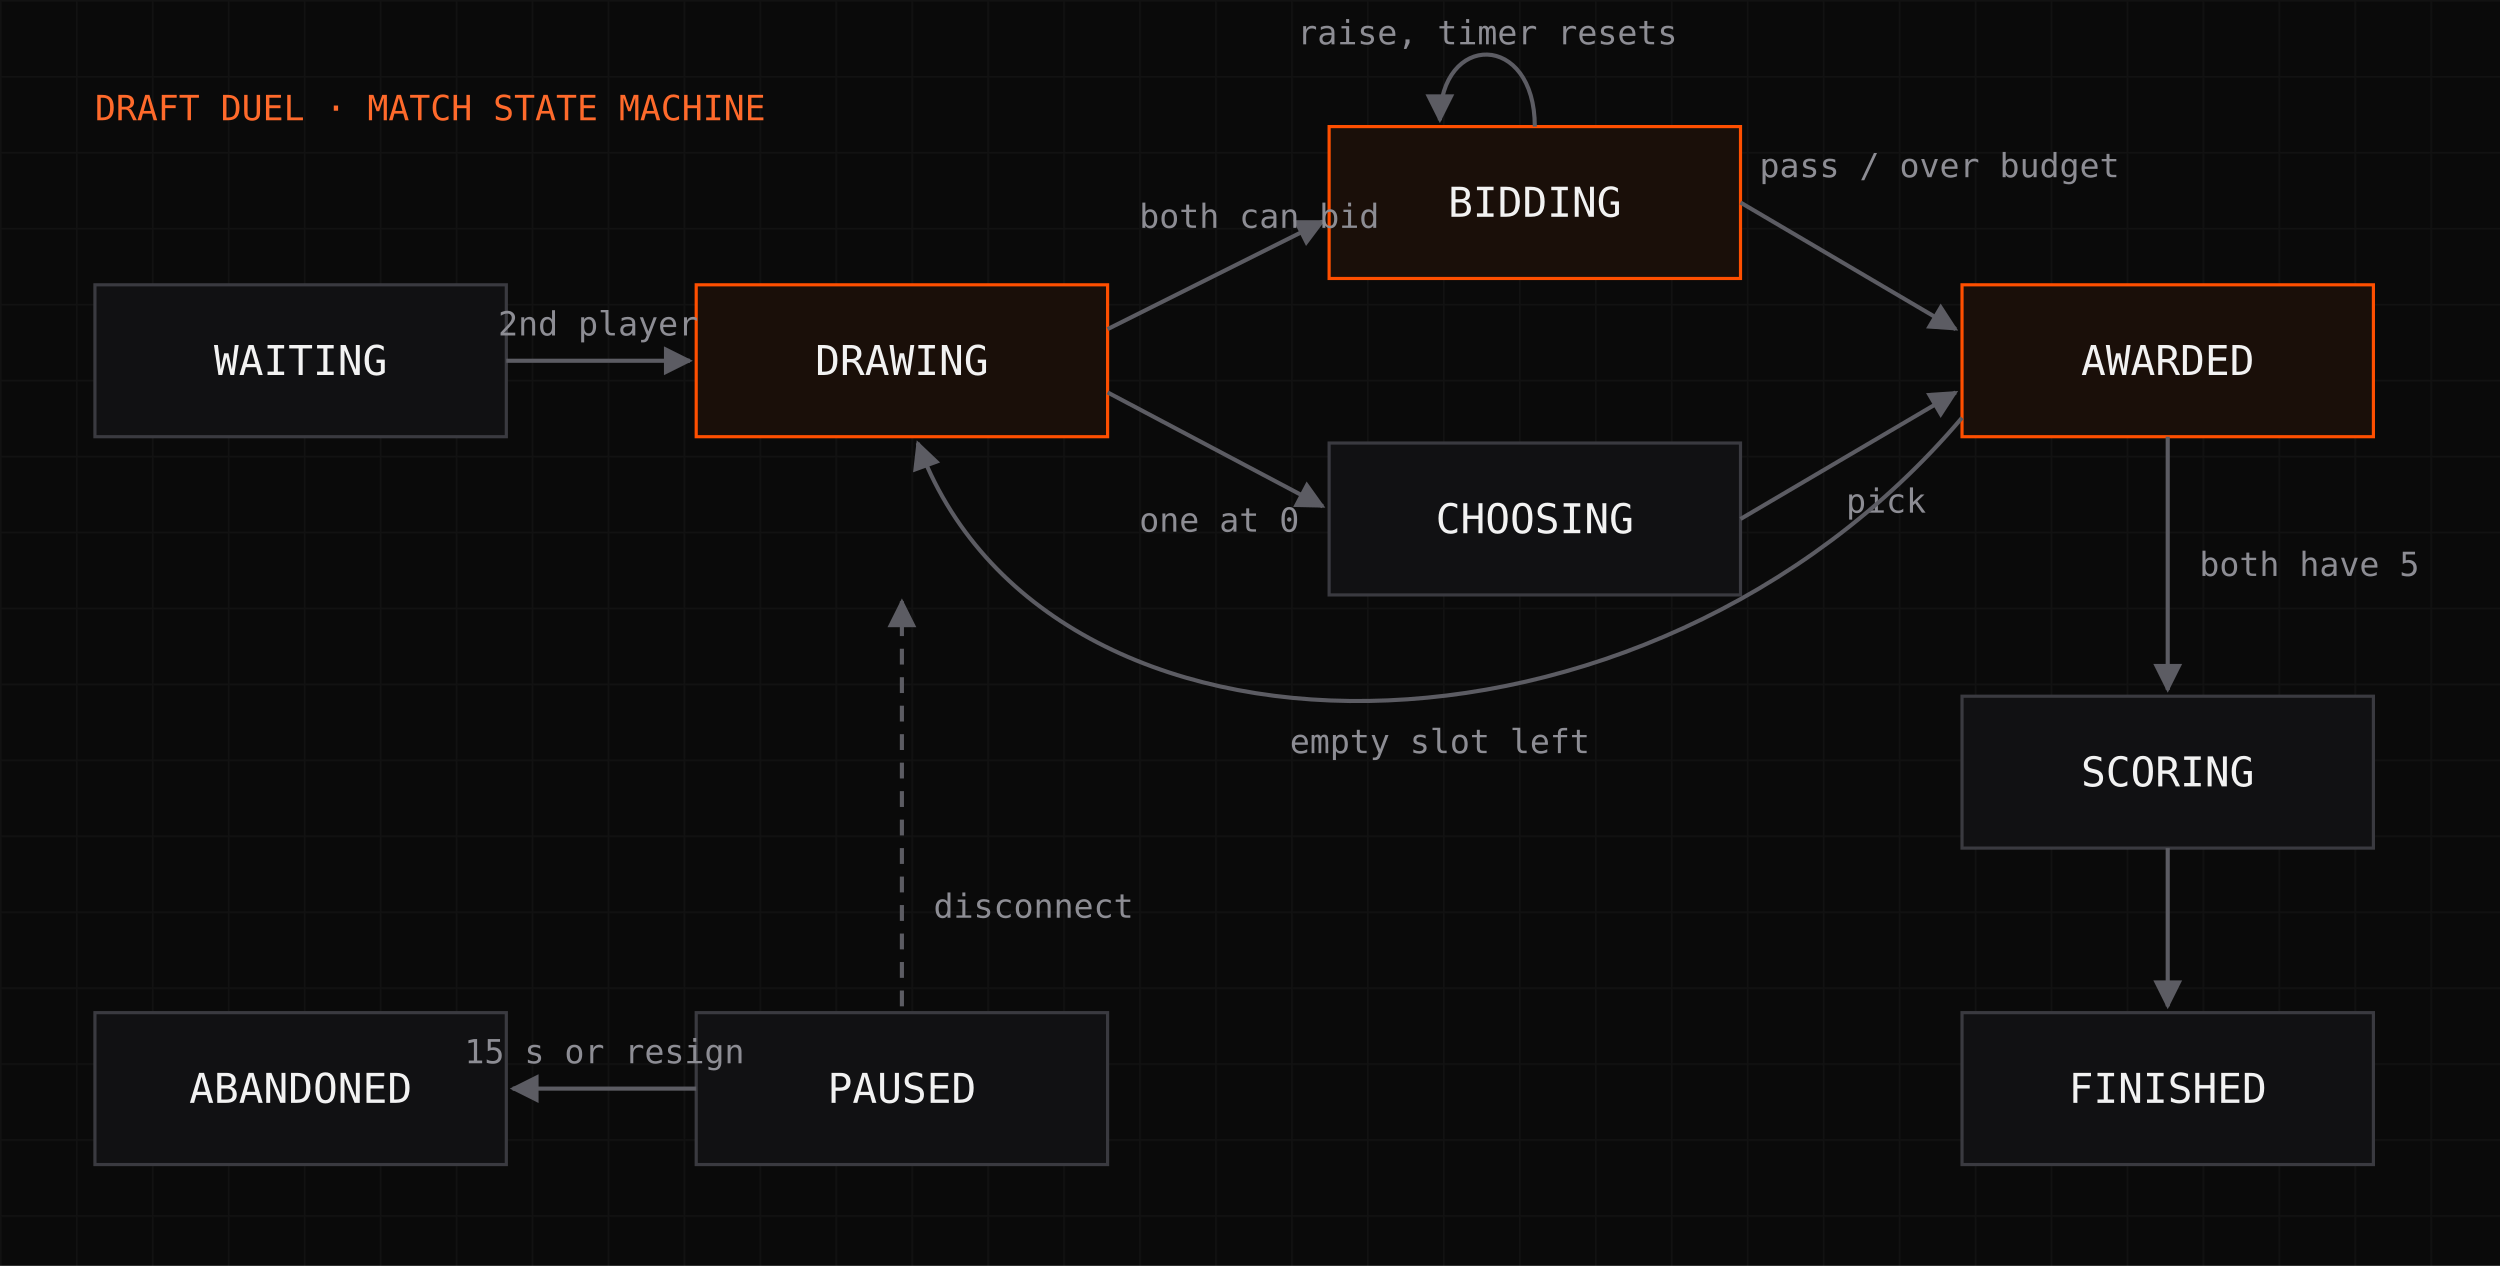
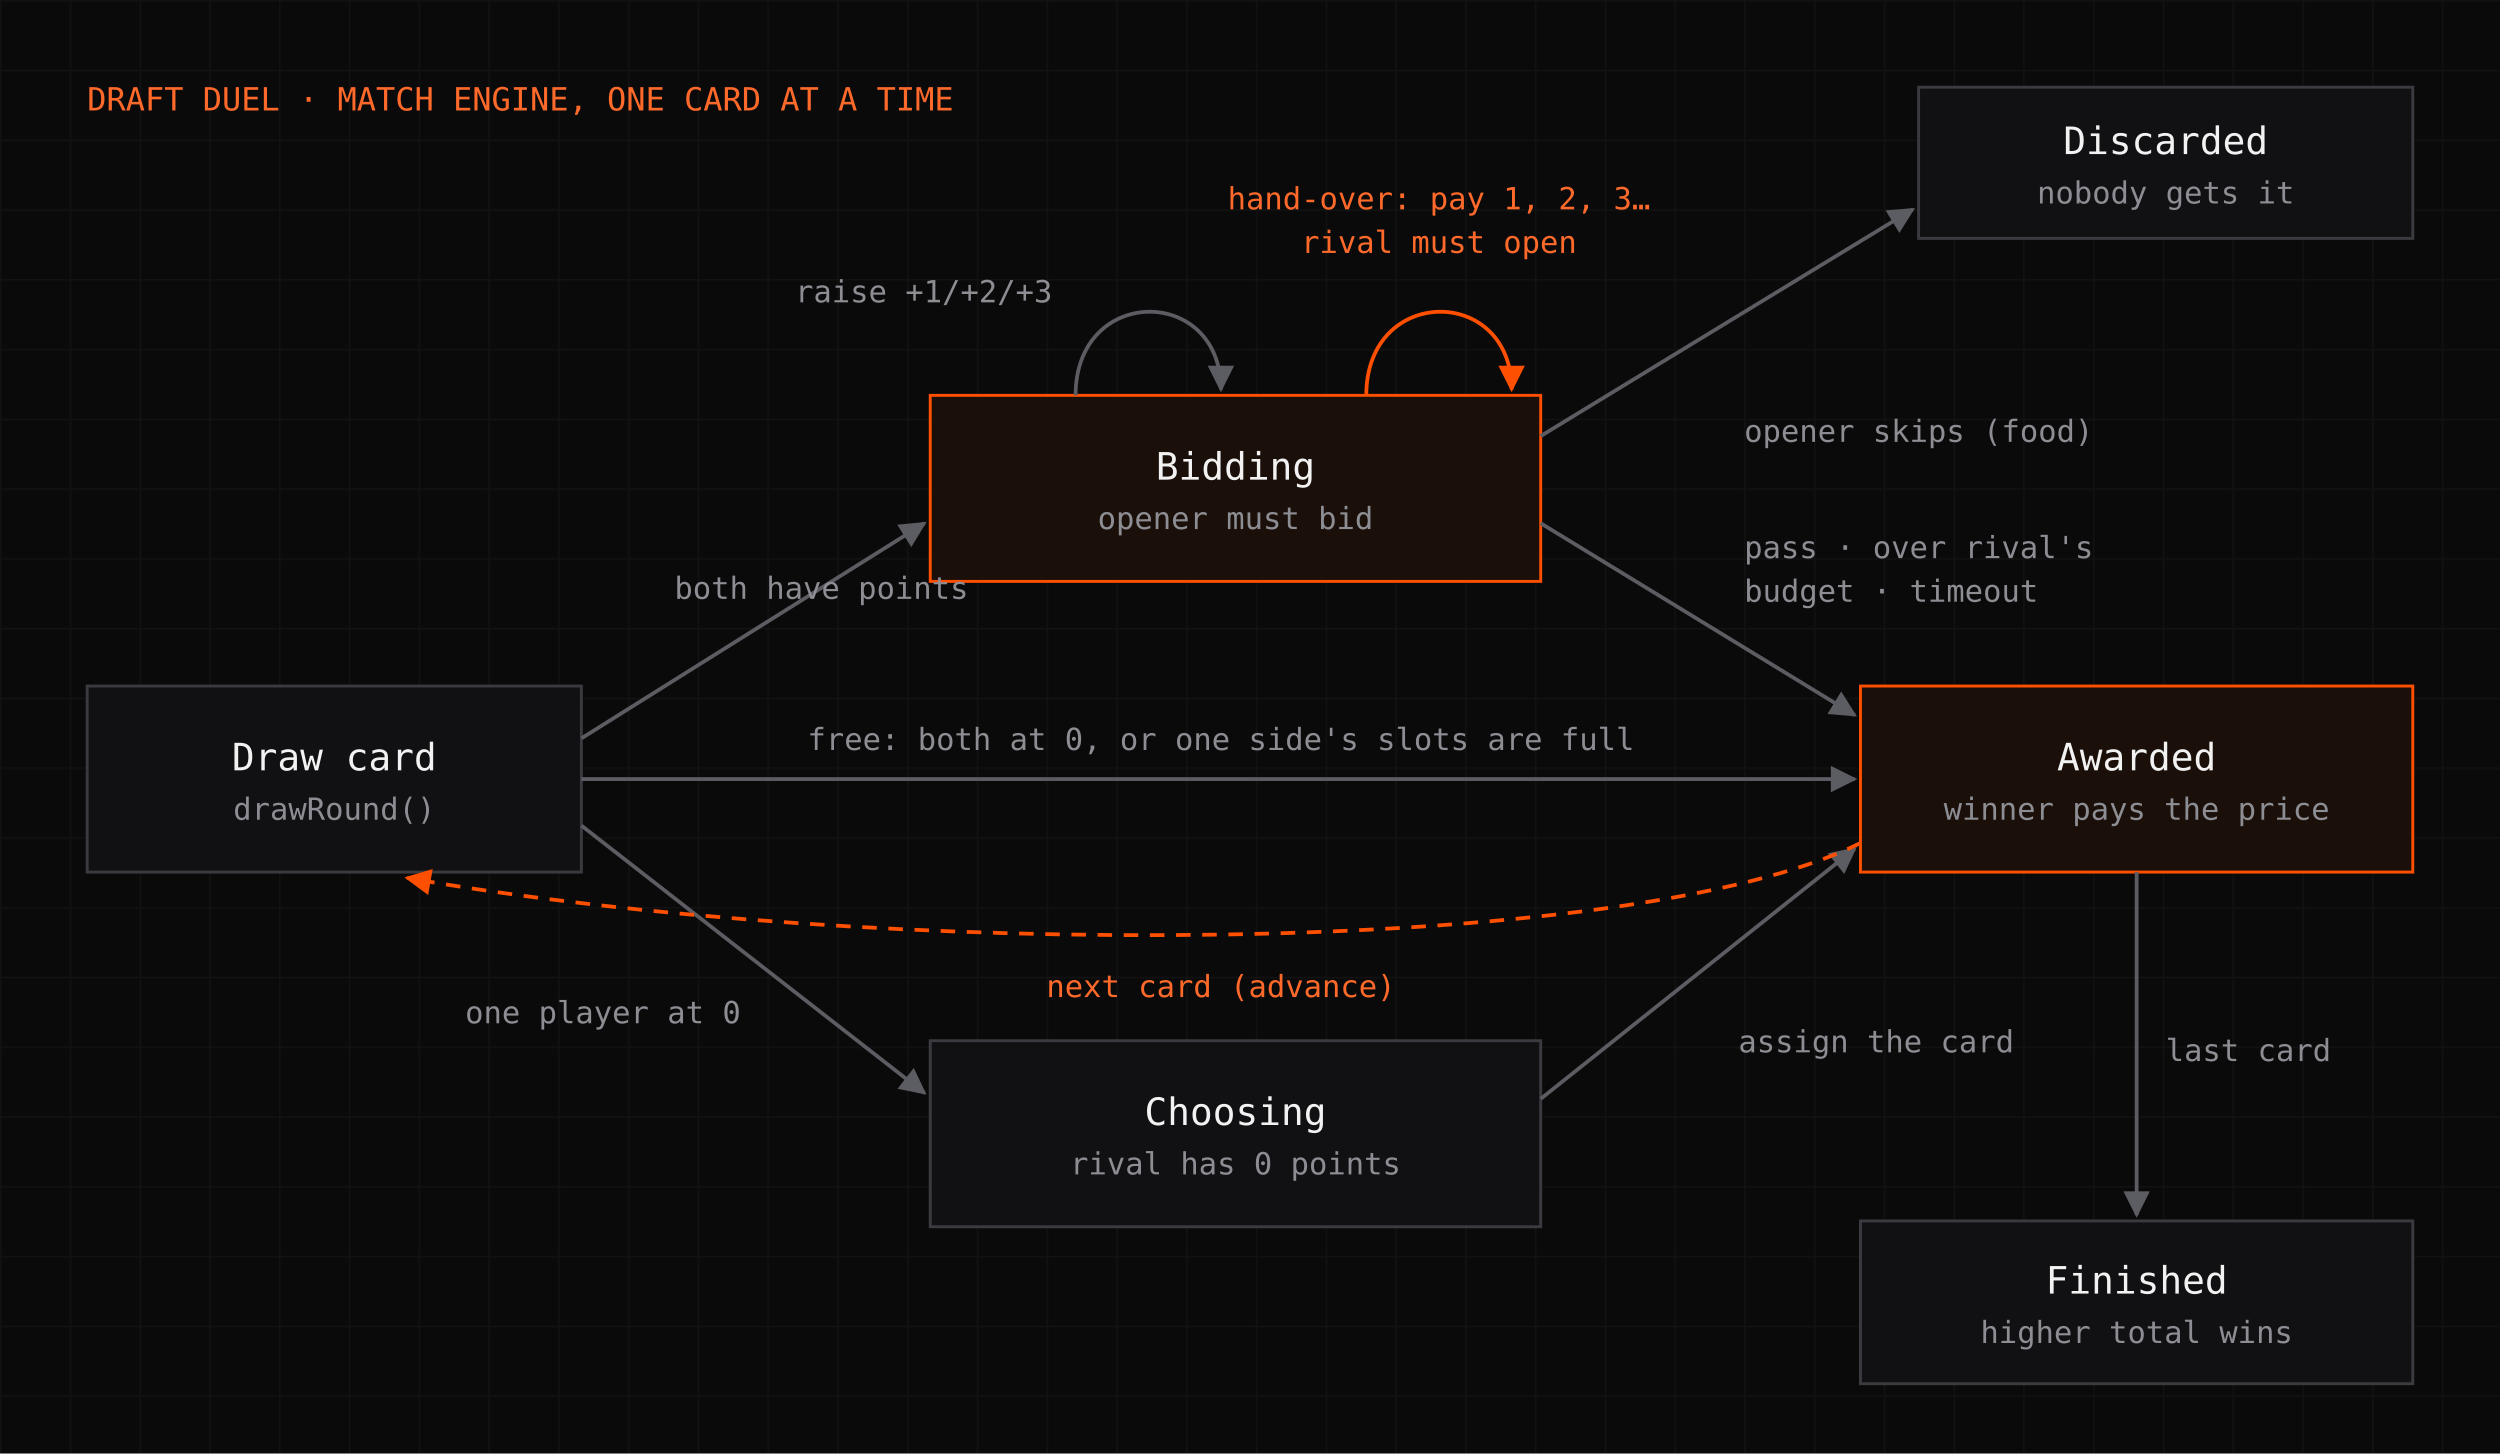
- <svg xmlns="http://www.w3.org/2000/svg" viewBox="0 0 790 400" width="790" height="400" role="img" aria-label="Draft Duel match state machine from waiting to finished, with pause and abandon">
+ <svg xmlns="http://www.w3.org/2000/svg" viewBox="0 0 860 500" width="860" height="500" role="img" aria-label="Draft Duel match engine: each card is drawn, then bid on or chosen, awarded or discarded, until the match finishes">
  <defs>
    <marker id="a" viewBox="0 0 10 10" refX="9" refY="5" markerWidth="7" markerHeight="7" orient="auto-start-reverse">
      <path d="M0 0L10 5L0 10z" fill="#5c5c63" />
    </marker>
    <marker id="b" viewBox="0 0 10 10" refX="9" refY="5" markerWidth="7" markerHeight="7" orient="auto-start-reverse">
      <path d="M0 0L10 5L0 10z" fill="#ff4f00" />
    </marker>
+     <marker id="t" viewBox="0 0 12 12" refX="11" refY="6" markerWidth="11" markerHeight="11" orient="auto-start-reverse">
+       <path d="M1 1L11 6L1 11z" fill="#0a0a0a" stroke="#5c5c63" stroke-width="1.2" />
+     </marker>
    <pattern id="g" width="24" height="24" patternUnits="userSpaceOnUse">
      <path d="M24 0H0V24" fill="none" stroke="#ffffff" stroke-opacity=".035" />
    </pattern>
  </defs>
-   <rect width="790" height="400" fill="#0a0a0a" />
-   <rect width="790" height="400" fill="url(#g)" />
+   <rect width="860" height="500" fill="#0a0a0a" />
+   <rect width="860" height="500" fill="url(#g)" />
  <g font-family="JetBrains Mono, ui-monospace, Menlo, Consolas, monospace">
-     <text x="30" y="38" font-size="11" fill="#ff6a2b" text-anchor="start">DRAFT DUEL · MATCH STATE MACHINE</text>
-     <rect x="30" y="90" width="130" height="48" fill="#111113" stroke="#3a3a40" />
-     <text x="95.0" y="118.5" text-anchor="middle" font-size="13" fill="#f2f2f2">WAITING</text>
-     <rect x="220" y="90" width="130" height="48" fill="#1a0f09" stroke="#ff4f00" />
-     <text x="285.0" y="118.5" text-anchor="middle" font-size="13" fill="#f2f2f2">DRAWING</text>
-     <rect x="420" y="40" width="130" height="48" fill="#1a0f09" stroke="#ff4f00" />
-     <text x="485.0" y="68.5" text-anchor="middle" font-size="13" fill="#f2f2f2">BIDDING</text>
-     <rect x="420" y="140" width="130" height="48" fill="#111113" stroke="#3a3a40" />
-     <text x="485.0" y="168.5" text-anchor="middle" font-size="13" fill="#f2f2f2">CHOOSING</text>
-     <rect x="620" y="90" width="130" height="48" fill="#1a0f09" stroke="#ff4f00" />
-     <text x="685.0" y="118.5" text-anchor="middle" font-size="13" fill="#f2f2f2">AWARDED</text>
-     <rect x="620" y="220" width="130" height="48" fill="#111113" stroke="#3a3a40" />
-     <text x="685.0" y="248.5" text-anchor="middle" font-size="13" fill="#f2f2f2">SCORING</text>
-     <rect x="620" y="320" width="130" height="48" fill="#111113" stroke="#3a3a40" />
-     <text x="685.0" y="348.5" text-anchor="middle" font-size="13" fill="#f2f2f2">FINISHED</text>
-     <rect x="220" y="320" width="130" height="48" fill="#111113" stroke="#3a3a40" />
-     <text x="285.0" y="348.5" text-anchor="middle" font-size="13" fill="#f2f2f2">PAUSED</text>
-     <rect x="30" y="320" width="130" height="48" fill="#111113" stroke="#3a3a40" />
-     <text x="95.0" y="348.5" text-anchor="middle" font-size="13" fill="#f2f2f2">ABANDONED</text>
-     <line x1="160" y1="114" x2="218" y2="114" stroke="#5c5c63" stroke-width="1.3" marker-end="url(#a)" />
-     <text x="189" y="106" text-anchor="middle" font-size="10.5" fill="#8d8d94">2nd player</text>
-     <line x1="350" y1="104" x2="418" y2="70" stroke="#5c5c63" stroke-width="1.3" marker-end="url(#a)" />
-     <text x="360" y="72" text-anchor="start" font-size="10.5" fill="#8d8d94">both can bid</text>
-     <line x1="350" y1="124" x2="418" y2="160" stroke="#5c5c63" stroke-width="1.3" marker-end="url(#a)" />
-     <text x="360" y="168" text-anchor="start" font-size="10.5" fill="#8d8d94">one at 0</text>
-     <line x1="550" y1="64" x2="618" y2="104" stroke="#5c5c63" stroke-width="1.3" marker-end="url(#a)" />
-     <text x="556" y="56" text-anchor="start" font-size="10.5" fill="#8d8d94">pass / over budget</text>
-     <line x1="550" y1="164" x2="618" y2="124" stroke="#5c5c63" stroke-width="1.3" marker-end="url(#a)" />
-     <text x="596" y="162" text-anchor="middle" font-size="10.5" fill="#8d8d94">pick</text>
-     <path d="M620 132 C 520 250, 330 250, 290 140" fill="none" stroke="#5c5c63" stroke-width="1.3" marker-end="url(#a)" />
-     <text x="455" y="238" font-size="10.5" fill="#8d8d94" text-anchor="middle">empty slot left</text>
-     <line x1="685" y1="138" x2="685" y2="218" stroke="#5c5c63" stroke-width="1.3" marker-end="url(#a)" />
-     <text x="695" y="182" text-anchor="start" font-size="10.5" fill="#8d8d94">both have 5</text>
-     <line x1="685" y1="268" x2="685" y2="318" stroke="#5c5c63" stroke-width="1.3" marker-end="url(#a)" />
-     <line x1="285" y1="318" x2="285" y2="190" stroke="#5c5c63" stroke-width="1.3" marker-end="url(#a)" stroke-dasharray="5 4" />
-     <text x="295" y="290" text-anchor="start" font-size="10.5" fill="#8d8d94">disconnect</text>
-     <line x1="220" y1="344" x2="162" y2="344" stroke="#5c5c63" stroke-width="1.3" marker-end="url(#a)" />
-     <text x="191" y="336" text-anchor="middle" font-size="10.5" fill="#8d8d94">15 s or resign</text>
-     <path d="M485 40 C 485 10, 455 10, 455 38" fill="none" stroke="#5c5c63" stroke-width="1.3" marker-end="url(#a)" />
-     <text x="470" y="14" font-size="10.5" fill="#8d8d94" text-anchor="middle">raise, timer resets</text>
+     <text x="30" y="38" font-size="11" fill="#ff6a2b" text-anchor="start">DRAFT DUEL · MATCH ENGINE, ONE CARD AT A TIME</text>
+     <rect x="30" y="236" width="170" height="64" fill="#111113" stroke="#3a3a40" />
+     <text x="115.0" y="265.0" text-anchor="middle" font-size="13" fill="#f2f2f2">Draw card</text>
+     <text x="115.0" y="282.0" text-anchor="middle" font-size="10.5" fill="#8d8d94">drawRound()</text>
+     <rect x="320" y="136" width="210" height="64" fill="#1a0f09" stroke="#ff4f00" />
+     <text x="425.0" y="165.0" text-anchor="middle" font-size="13" fill="#f2f2f2">Bidding</text>
+     <text x="425.0" y="182.0" text-anchor="middle" font-size="10.5" fill="#8d8d94">opener must bid</text>
+     <rect x="320" y="358" width="210" height="64" fill="#111113" stroke="#3a3a40" />
+     <text x="425.0" y="387.0" text-anchor="middle" font-size="13" fill="#f2f2f2">Choosing</text>
+     <text x="425.0" y="404.0" text-anchor="middle" font-size="10.5" fill="#8d8d94">rival has 0 points</text>
+     <rect x="640" y="236" width="190" height="64" fill="#1a0f09" stroke="#ff4f00" />
+     <text x="735.0" y="265.0" text-anchor="middle" font-size="13" fill="#f2f2f2">Awarded</text>
+     <text x="735.0" y="282.0" text-anchor="middle" font-size="10.5" fill="#8d8d94">winner pays the price</text>
+     <rect x="660" y="30" width="170" height="52" fill="#111113" stroke="#3a3a40" />
+     <text x="745.0" y="53.0" text-anchor="middle" font-size="13" fill="#f2f2f2">Discarded</text>
+     <text x="745.0" y="70.0" text-anchor="middle" font-size="10.5" fill="#8d8d94">nobody gets it</text>
+     <rect x="640" y="420" width="190" height="56" fill="#111113" stroke="#3a3a40" />
+     <text x="735.0" y="445.0" text-anchor="middle" font-size="13" fill="#f2f2f2">Finished</text>
+     <text x="735.0" y="462.0" text-anchor="middle" font-size="10.5" fill="#8d8d94">higher total wins</text>
+     <line x1="200" y1="254" x2="318" y2="180" stroke="#5c5c63" stroke-width="1.3" marker-end="url(#a)" />
+     <text x="232" y="206" text-anchor="start" font-size="10.5" fill="#8d8d94">both have points</text>
+     <line x1="200" y1="284" x2="318" y2="376" stroke="#5c5c63" stroke-width="1.3" marker-end="url(#a)" />
+     <text x="160" y="352" text-anchor="start" font-size="10.5" fill="#8d8d94">one player at 0</text>
+     <line x1="200" y1="268" x2="638" y2="268" stroke="#5c5c63" stroke-width="1.3" marker-end="url(#a)" />
+     <text x="420" y="258" text-anchor="middle" font-size="10.5" fill="#8d8d94">free: both at 0, or one side's slots are full</text>
+     <path d="M370 136 C 370 98, 420 98, 420 134" fill="none" stroke="#5c5c63" stroke-width="1.3" marker-end="url(#a)" />
+     <text x="362" y="104" text-anchor="end" font-size="10.5" fill="#8d8d94">raise +1/+2/+3</text>
+     <path d="M470 136 C 470 98, 520 98, 520 134" fill="none" stroke="#ff4f00" stroke-width="1.3" marker-end="url(#b)" />
+     <text x="495" y="72" text-anchor="middle" font-size="10.5" fill="#ff6a2b">hand-over: pay 1, 2, 3…</text>
+     <text x="495" y="87" text-anchor="middle" font-size="10.5" fill="#ff6a2b">rival must open</text>
+     <line x1="530" y1="180" x2="638" y2="246" stroke="#5c5c63" stroke-width="1.3" marker-end="url(#a)" />
+     <text x="600" y="192" text-anchor="start" font-size="10.5" fill="#8d8d94">pass · over rival's</text>
+     <text x="600" y="207" text-anchor="start" font-size="10.5" fill="#8d8d94">budget · timeout</text>
+     <line x1="530" y1="150" x2="658" y2="72" stroke="#5c5c63" stroke-width="1.3" marker-end="url(#a)" />
+     <text x="600" y="152" text-anchor="start" font-size="10.5" fill="#8d8d94">opener skips (food)</text>
+     <line x1="530" y1="378" x2="638" y2="292" stroke="#5c5c63" stroke-width="1.3" marker-end="url(#a)" />
+     <text x="598" y="362" text-anchor="start" font-size="10.5" fill="#8d8d94">assign the card</text>
+     <line x1="735" y1="300" x2="735" y2="418" stroke="#5c5c63" stroke-width="1.3" marker-end="url(#a)" />
+     <text x="745" y="365" text-anchor="start" font-size="10.5" fill="#8d8d94">last card</text>
+     <path d="M640 290 C 560 330, 300 330, 140 302" fill="none" stroke="#ff4f00" stroke-width="1.3" stroke-dasharray="5 4" marker-end="url(#b)" />
+     <text x="420" y="343" text-anchor="middle" font-size="10.5" fill="#ff6a2b">next card (advance)</text>
  </g>
</svg>
